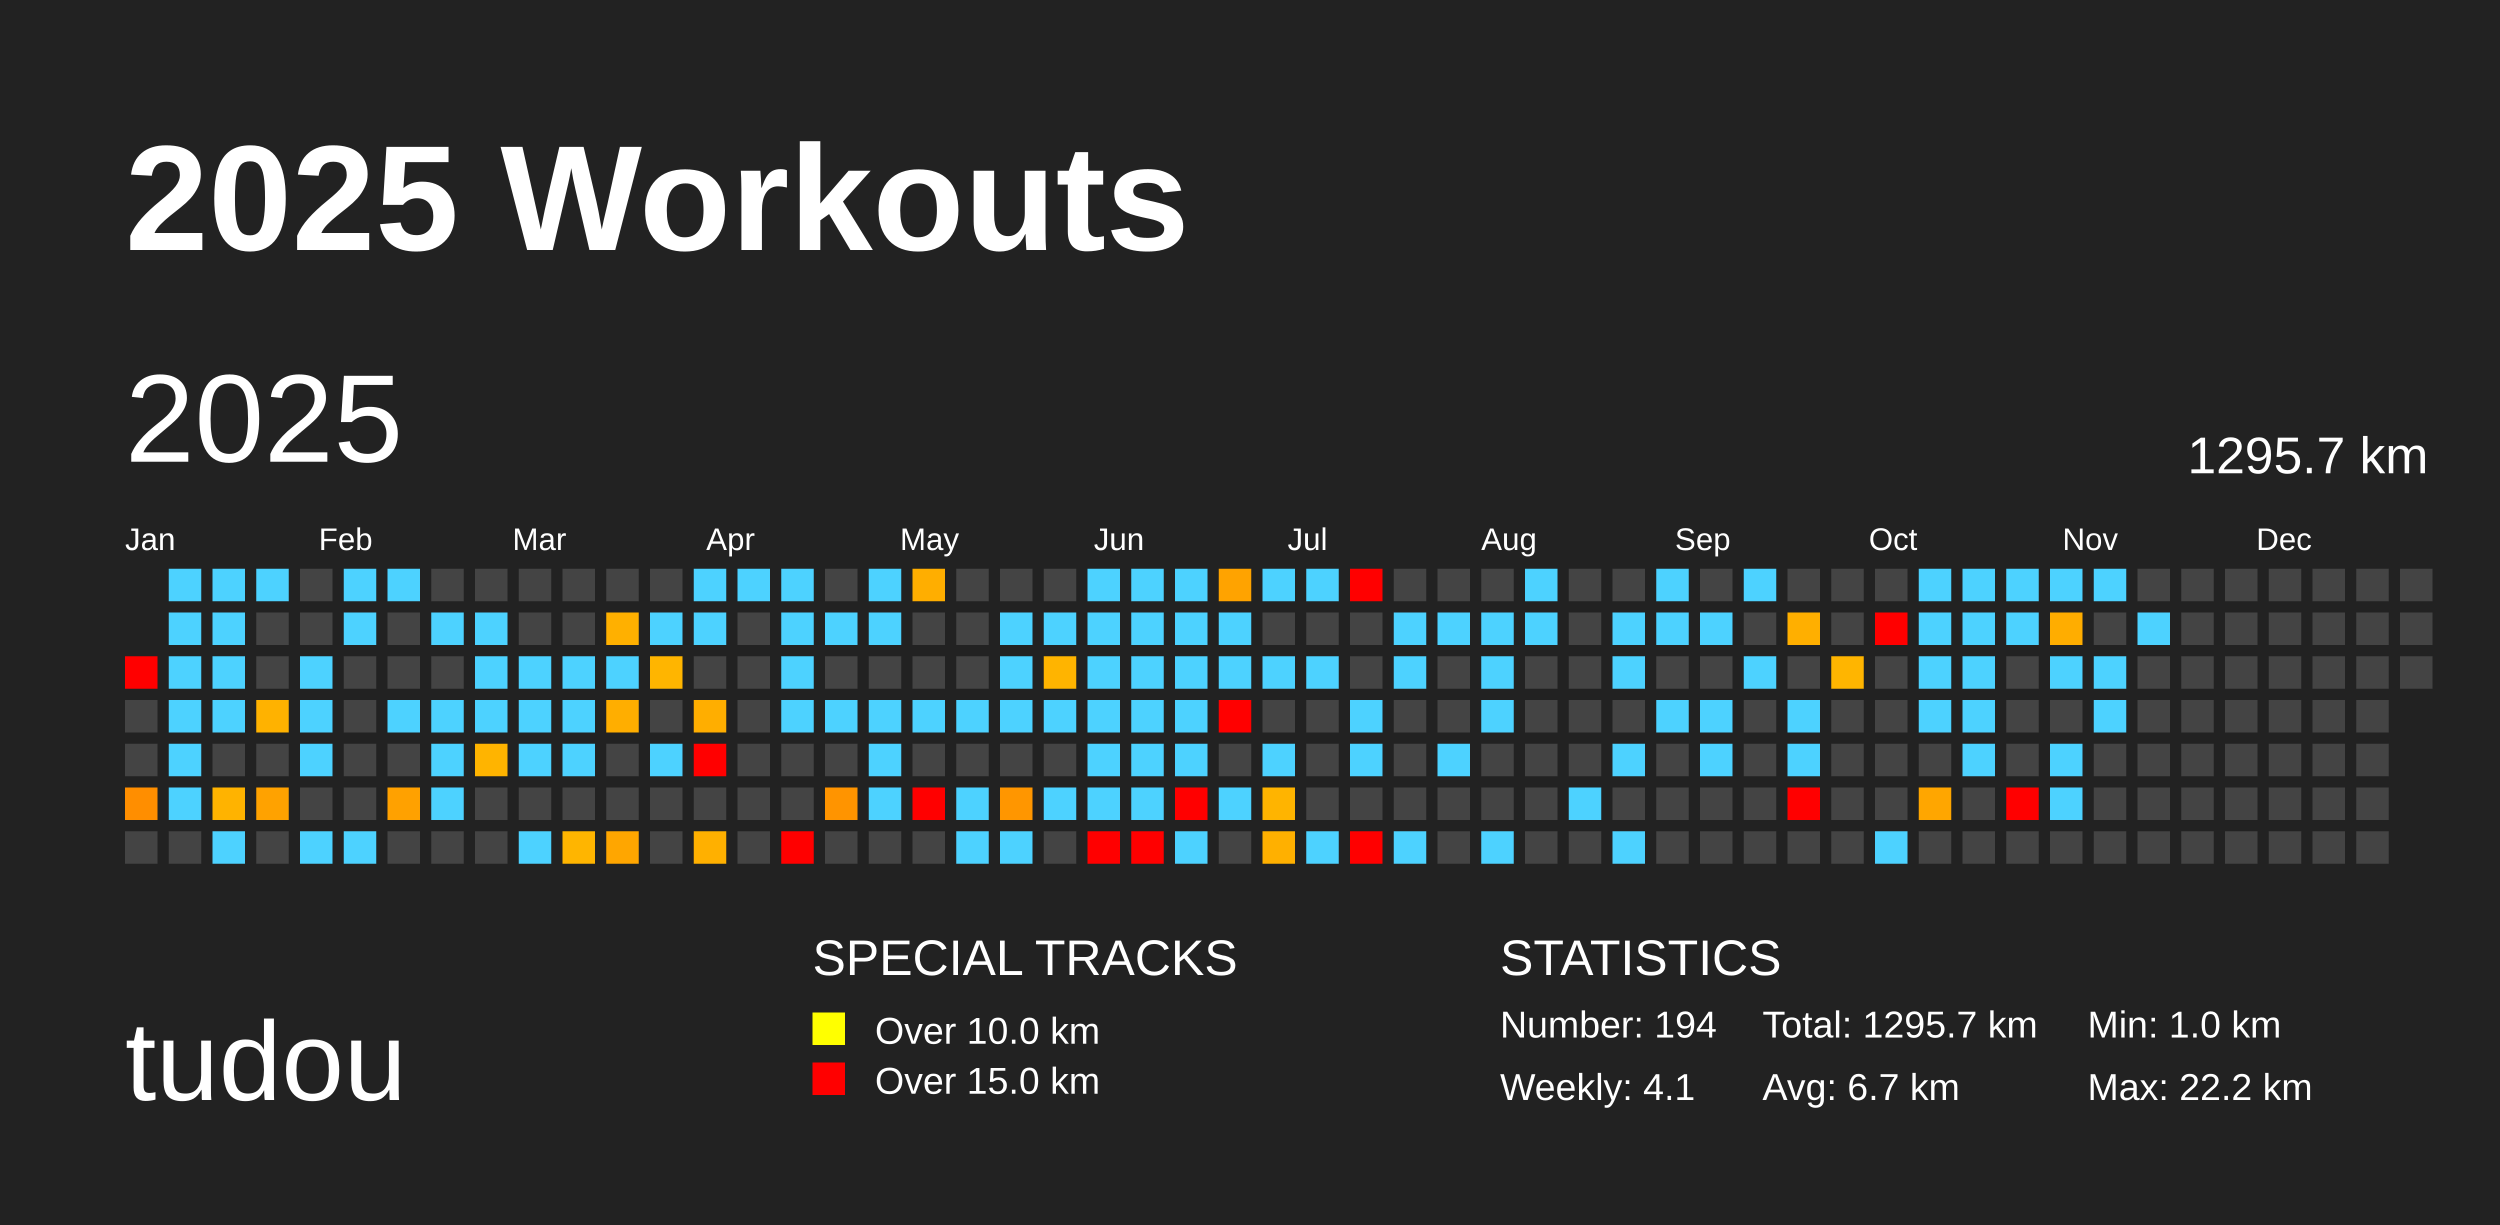
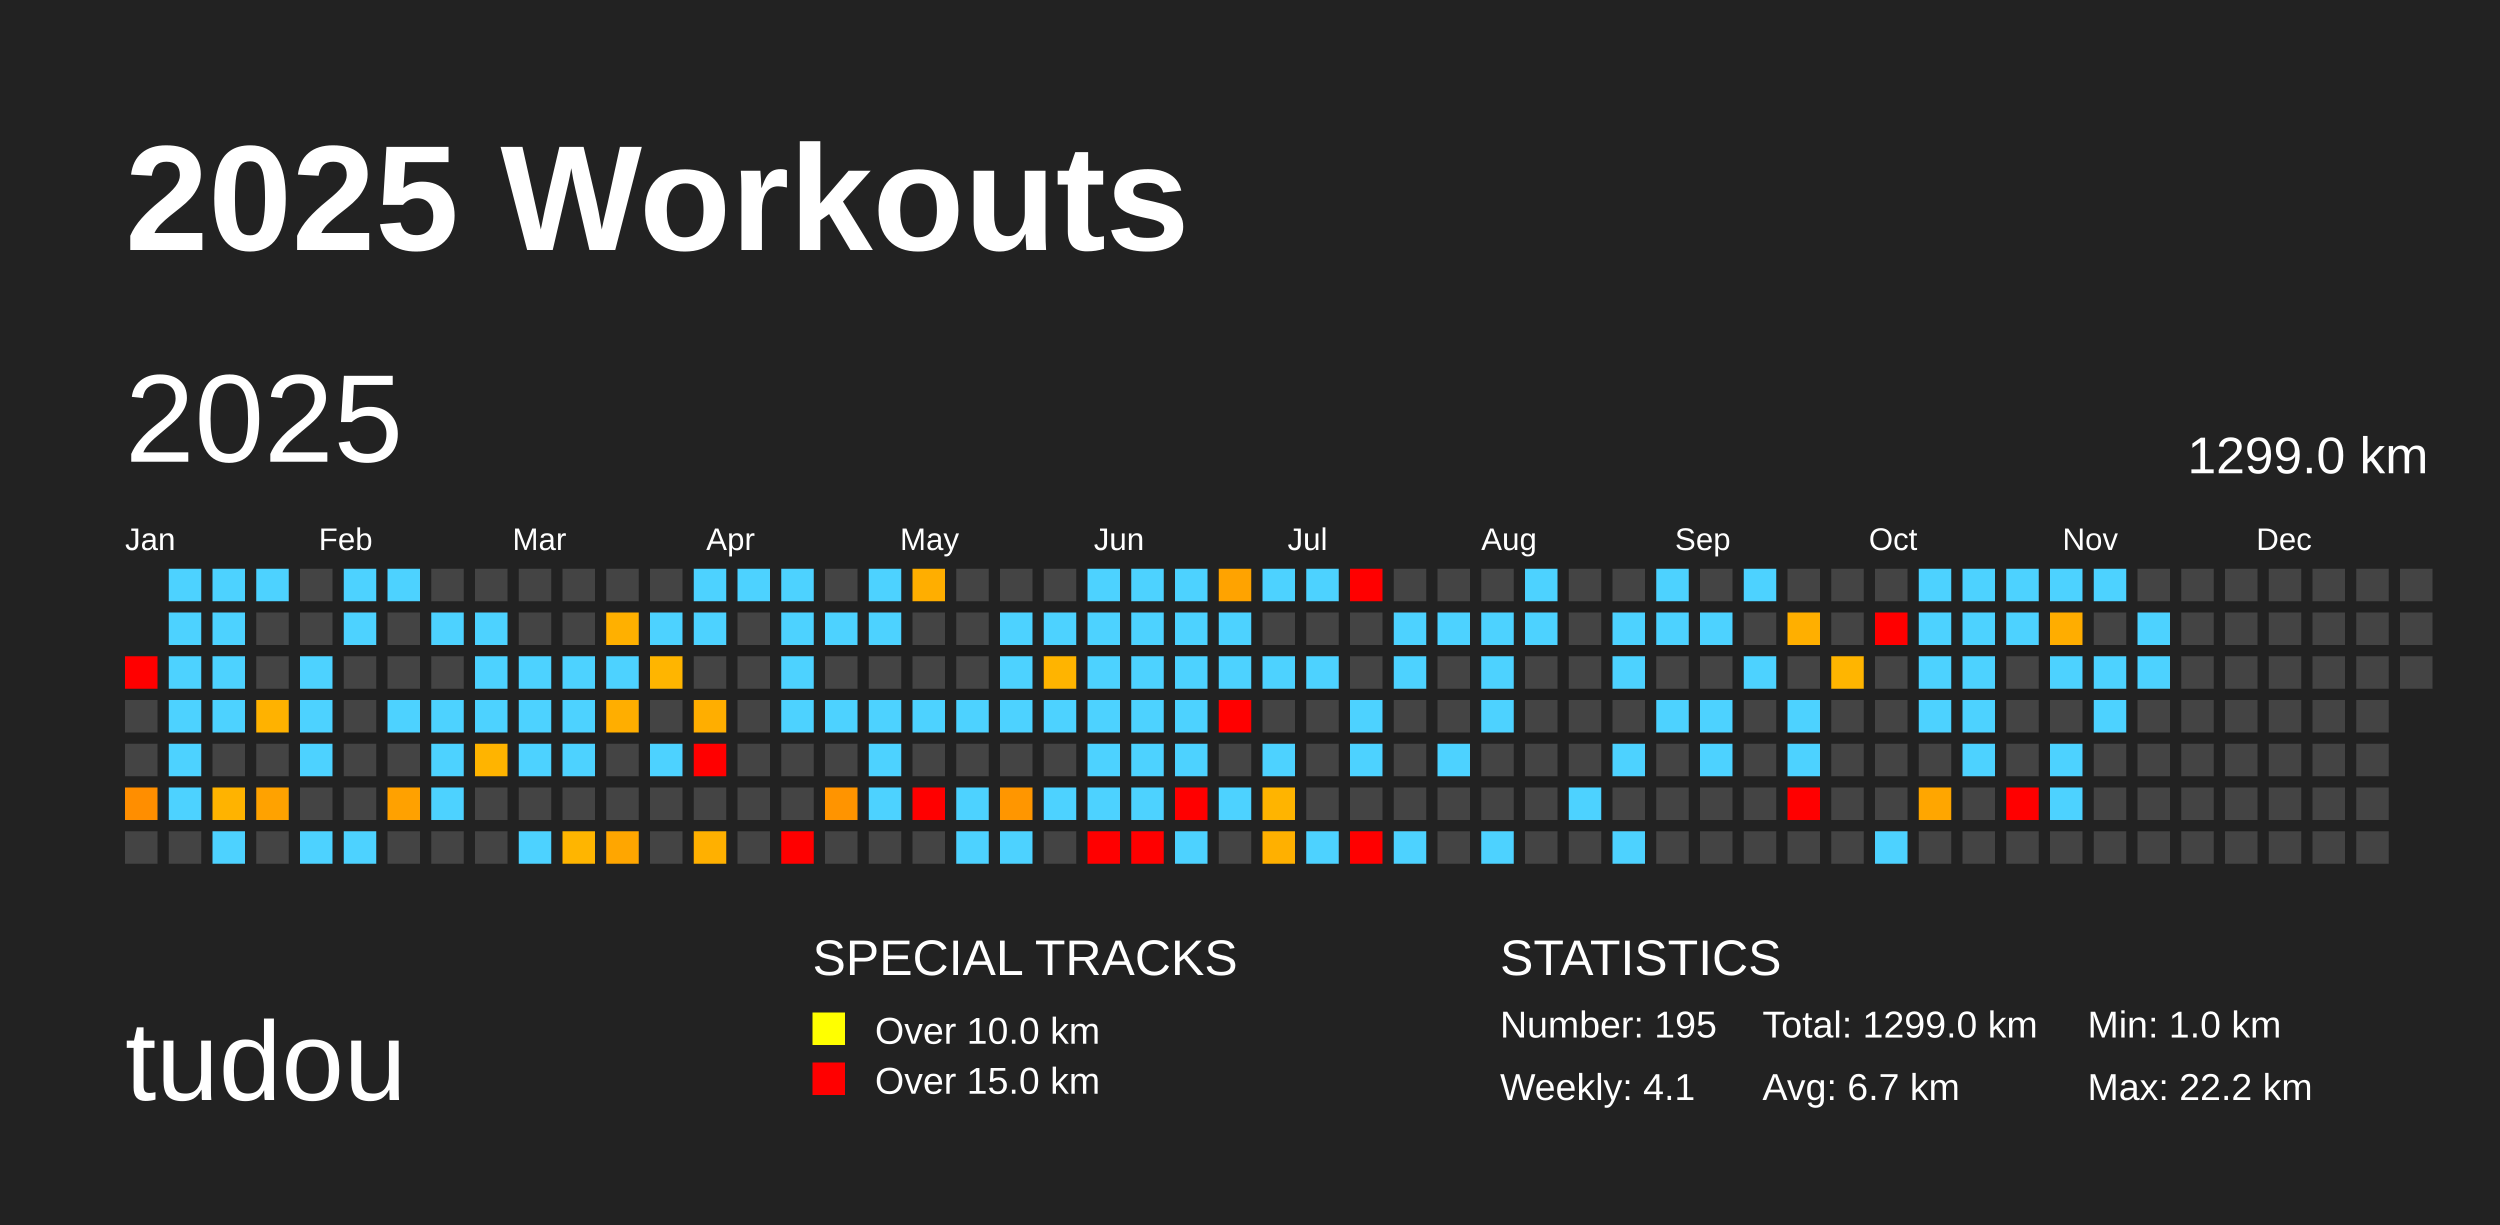
<svg xmlns="http://www.w3.org/2000/svg" baseProfile="full" height="98mm" version="1.1" viewBox="0,0,200,98" width="200mm">
  <defs />
  <rect fill="#222222" height="98" width="200" x="0" y="0" />
  <text fill="#FFFFFF" style="font-size:12px; font-family:Arial; font-weight:bold;" x="10" y="20">2025 Workouts</text>
  <text fill="#FFFFFF" style="font-size:9px; font-family:Arial" x="10" y="88">tudou</text>
  <text fill="#FFFFFF" style="font-size:4px; font-family:Arial" x="65" y="78">SPECIAL TRACKS</text>
  <rect fill="yellow" height="2.6" width="2.6" x="65" y="81" />
  <text fill="#FFFFFF" style="font-size:3px; font-family:Arial" x="70" y="83.5">Over 10.0 km</text>
  <rect fill="red" height="2.6" width="2.6" x="65" y="85" />
  <text fill="#FFFFFF" style="font-size:3px; font-family:Arial" x="70" y="87.5">Over 15.0 km</text>
  <text fill="#FFFFFF" style="font-size:4px; font-family:Arial" x="120" y="78">STATISTICS</text>
-   <text fill="#FFFFFF" style="font-size:3px; font-family:Arial" x="120" y="83">Number: 194</text>
+   <text fill="#FFFFFF" style="font-size:3px; font-family:Arial" x="120" y="83">Number: 195</text>
  <text fill="#FFFFFF" style="font-size:3px; font-family:Arial" x="120" y="88">Weekly: 4.1</text>
-   <text fill="#FFFFFF" style="font-size:3px; font-family:Arial" x="141" y="83">Total: 1295.7 km</text>
+   <text fill="#FFFFFF" style="font-size:3px; font-family:Arial" x="141" y="83">Total: 1299.0 km</text>
  <text fill="#FFFFFF" style="font-size:3px; font-family:Arial" x="141" y="88">Avg: 6.7 km</text>
  <text fill="#FFFFFF" style="font-size:3px; font-family:Arial" x="167" y="83">Min: 1.0 km</text>
  <text fill="#FFFFFF" style="font-size:3px; font-family:Arial" x="167" y="88">Max: 22.2 km</text>
  <text dominant-baseline="hanging" fill="#FFFFFF" style="font-size:10.0px; font-family:Arial;" x="10" y="30">2025</text>
-   <text dominant-baseline="hanging" fill="#FFFFFF" style="font-size:4.125px; font-family:Arial;" x="175" y="35">1295.7 km</text>
+   <text dominant-baseline="hanging" fill="#FFFFFF" style="font-size:4.125px; font-family:Arial;" x="175" y="35">1299.0 km</text>
  <text fill="#FFFFFF" style="font-size:2.5px; font-family:Arial" x="10.0" y="44">Jan</text>
  <text fill="#FFFFFF" style="font-size:2.5px; font-family:Arial" x="25.5" y="44">Feb</text>
  <text fill="#FFFFFF" style="font-size:2.5px; font-family:Arial" x="41.0" y="44">Mar</text>
  <text fill="#FFFFFF" style="font-size:2.5px; font-family:Arial" x="56.5" y="44">Apr</text>
  <text fill="#FFFFFF" style="font-size:2.5px; font-family:Arial" x="72.0" y="44">May</text>
  <text fill="#FFFFFF" style="font-size:2.5px; font-family:Arial" x="87.5" y="44">Jun</text>
  <text fill="#FFFFFF" style="font-size:2.5px; font-family:Arial" x="103.0" y="44">Jul</text>
  <text fill="#FFFFFF" style="font-size:2.5px; font-family:Arial" x="118.5" y="44">Aug</text>
  <text fill="#FFFFFF" style="font-size:2.5px; font-family:Arial" x="134.0" y="44">Sep</text>
  <text fill="#FFFFFF" style="font-size:2.5px; font-family:Arial" x="149.5" y="44">Oct</text>
  <text fill="#FFFFFF" style="font-size:2.5px; font-family:Arial" x="165.0" y="44">Nov</text>
  <text fill="#FFFFFF" style="font-size:2.5px; font-family:Arial" x="180.5" y="44">Dec</text>
  <rect fill="red" height="2.6" width="2.6" x="10.0" y="52.5" />
  <rect fill="#444444" height="2.6" width="2.6" x="10.0" y="56.0" />
  <rect fill="#444444" height="2.6" width="2.6" x="10.0" y="59.5" />
  <rect fill="#ff8e00" height="2.6" width="2.6" x="10.0" y="63.0" />
  <rect fill="#444444" height="2.6" width="2.6" x="10.0" y="66.5" />
  <rect fill="#4dd2ff" height="2.6" width="2.6" x="13.5" y="45.5" />
  <rect fill="#4dd2ff" height="2.6" width="2.6" x="13.5" y="49.0" />
  <rect fill="#4dd2ff" height="2.6" width="2.6" x="13.5" y="52.5" />
  <rect fill="#4dd2ff" height="2.6" width="2.6" x="13.5" y="56.0" />
  <rect fill="#4dd2ff" height="2.6" width="2.6" x="13.5" y="59.5" />
  <rect fill="#4dd2ff" height="2.6" width="2.6" x="13.5" y="63.0" />
  <rect fill="#444444" height="2.6" width="2.6" x="13.5" y="66.5" />
  <rect fill="#4dd2ff" height="2.6" width="2.6" x="17.0" y="45.5" />
  <rect fill="#4dd2ff" height="2.6" width="2.6" x="17.0" y="49.0" />
  <rect fill="#4dd2ff" height="2.6" width="2.6" x="17.0" y="52.5" />
  <rect fill="#4dd2ff" height="2.6" width="2.6" x="17.0" y="56.0" />
  <rect fill="#444444" height="2.6" width="2.6" x="17.0" y="59.5" />
  <rect fill="#ffb300" height="2.6" width="2.6" x="17.0" y="63.0" />
  <rect fill="#4dd2ff" height="2.6" width="2.6" x="17.0" y="66.5" />
  <rect fill="#4dd2ff" height="2.6" width="2.6" x="20.5" y="45.5" />
  <rect fill="#444444" height="2.6" width="2.6" x="20.5" y="49.0" />
  <rect fill="#444444" height="2.6" width="2.6" x="20.5" y="52.5" />
  <rect fill="#ffb200" height="2.6" width="2.6" x="20.5" y="56.0" />
  <rect fill="#444444" height="2.6" width="2.6" x="20.5" y="59.5" />
  <rect fill="#ffa200" height="2.6" width="2.6" x="20.5" y="63.0" />
  <rect fill="#444444" height="2.6" width="2.6" x="20.5" y="66.5" />
  <rect fill="#444444" height="2.6" width="2.6" x="24.0" y="45.5" />
  <rect fill="#444444" height="2.6" width="2.6" x="24.0" y="49.0" />
  <rect fill="#4dd2ff" height="2.6" width="2.6" x="24.0" y="52.5" />
  <rect fill="#4dd2ff" height="2.6" width="2.6" x="24.0" y="56.0" />
  <rect fill="#4dd2ff" height="2.6" width="2.6" x="24.0" y="59.5" />
  <rect fill="#444444" height="2.6" width="2.6" x="24.0" y="63.0" />
  <rect fill="#4dd2ff" height="2.6" width="2.6" x="24.0" y="66.5" />
  <rect fill="#4dd2ff" height="2.6" width="2.6" x="27.5" y="45.5" />
  <rect fill="#4dd2ff" height="2.6" width="2.6" x="27.5" y="49.0" />
  <rect fill="#444444" height="2.6" width="2.6" x="27.5" y="52.5" />
  <rect fill="#444444" height="2.6" width="2.6" x="27.5" y="56.0" />
  <rect fill="#444444" height="2.6" width="2.6" x="27.5" y="59.5" />
  <rect fill="#444444" height="2.6" width="2.6" x="27.5" y="63.0" />
  <rect fill="#4dd2ff" height="2.6" width="2.6" x="27.5" y="66.5" />
  <rect fill="#4dd2ff" height="2.6" width="2.6" x="31.0" y="45.5" />
  <rect fill="#444444" height="2.6" width="2.6" x="31.0" y="49.0" />
  <rect fill="#444444" height="2.6" width="2.6" x="31.0" y="52.5" />
  <rect fill="#4dd2ff" height="2.6" width="2.6" x="31.0" y="56.0" />
  <rect fill="#444444" height="2.6" width="2.6" x="31.0" y="59.5" />
  <rect fill="#ffa100" height="2.6" width="2.6" x="31.0" y="63.0" />
  <rect fill="#444444" height="2.6" width="2.6" x="31.0" y="66.5" />
  <rect fill="#444444" height="2.6" width="2.6" x="34.5" y="45.5" />
  <rect fill="#4dd2ff" height="2.6" width="2.6" x="34.5" y="49.0" />
  <rect fill="#444444" height="2.6" width="2.6" x="34.5" y="52.5" />
  <rect fill="#4dd2ff" height="2.6" width="2.6" x="34.5" y="56.0" />
  <rect fill="#4dd2ff" height="2.6" width="2.6" x="34.5" y="59.5" />
  <rect fill="#4dd2ff" height="2.6" width="2.6" x="34.5" y="63.0" />
  <rect fill="#444444" height="2.6" width="2.6" x="34.5" y="66.5" />
  <rect fill="#444444" height="2.6" width="2.6" x="38.0" y="45.5" />
  <rect fill="#4dd2ff" height="2.6" width="2.6" x="38.0" y="49.0" />
  <rect fill="#4dd2ff" height="2.6" width="2.6" x="38.0" y="52.5" />
  <rect fill="#4dd2ff" height="2.6" width="2.6" x="38.0" y="56.0" />
  <rect fill="#ffb400" height="2.6" width="2.6" x="38.0" y="59.5" />
  <rect fill="#444444" height="2.6" width="2.6" x="38.0" y="63.0" />
  <rect fill="#444444" height="2.6" width="2.6" x="38.0" y="66.5" />
  <rect fill="#444444" height="2.6" width="2.6" x="41.5" y="45.5" />
  <rect fill="#444444" height="2.6" width="2.6" x="41.5" y="49.0" />
  <rect fill="#4dd2ff" height="2.6" width="2.6" x="41.5" y="52.5" />
  <rect fill="#4dd2ff" height="2.6" width="2.6" x="41.5" y="56.0" />
  <rect fill="#4dd2ff" height="2.6" width="2.6" x="41.5" y="59.5" />
  <rect fill="#444444" height="2.6" width="2.6" x="41.5" y="63.0" />
  <rect fill="#4dd2ff" height="2.6" width="2.6" x="41.5" y="66.5" />
  <rect fill="#444444" height="2.6" width="2.6" x="45.0" y="45.5" />
  <rect fill="#444444" height="2.6" width="2.6" x="45.0" y="49.0" />
  <rect fill="#4dd2ff" height="2.6" width="2.6" x="45.0" y="52.5" />
  <rect fill="#4dd2ff" height="2.6" width="2.6" x="45.0" y="56.0" />
  <rect fill="#4dd2ff" height="2.6" width="2.6" x="45.0" y="59.5" />
  <rect fill="#444444" height="2.6" width="2.6" x="45.0" y="63.0" />
  <rect fill="#ffb500" height="2.6" width="2.6" x="45.0" y="66.5" />
  <rect fill="#444444" height="2.6" width="2.6" x="48.5" y="45.5" />
  <rect fill="#ffb000" height="2.6" width="2.6" x="48.5" y="49.0" />
  <rect fill="#4dd2ff" height="2.6" width="2.6" x="48.5" y="52.5" />
  <rect fill="#ffae00" height="2.6" width="2.6" x="48.5" y="56.0" />
  <rect fill="#444444" height="2.6" width="2.6" x="48.5" y="59.5" />
  <rect fill="#444444" height="2.6" width="2.6" x="48.5" y="63.0" />
  <rect fill="#ffa600" height="2.6" width="2.6" x="48.5" y="66.5" />
  <rect fill="#444444" height="2.6" width="2.6" x="52.0" y="45.5" />
  <rect fill="#4dd2ff" height="2.6" width="2.6" x="52.0" y="49.0" />
  <rect fill="#ffb500" height="2.6" width="2.6" x="52.0" y="52.5" />
  <rect fill="#444444" height="2.6" width="2.6" x="52.0" y="56.0" />
  <rect fill="#4dd2ff" height="2.6" width="2.6" x="52.0" y="59.5" />
  <rect fill="#444444" height="2.6" width="2.6" x="52.0" y="63.0" />
  <rect fill="#444444" height="2.6" width="2.6" x="52.0" y="66.5" />
  <rect fill="#4dd2ff" height="2.6" width="2.6" x="55.5" y="45.5" />
  <rect fill="#4dd2ff" height="2.6" width="2.6" x="55.5" y="49.0" />
  <rect fill="#444444" height="2.6" width="2.6" x="55.5" y="52.5" />
  <rect fill="#ffae00" height="2.6" width="2.6" x="55.5" y="56.0" />
  <rect fill="red" height="2.6" width="2.6" x="55.5" y="59.5" />
  <rect fill="#444444" height="2.6" width="2.6" x="55.5" y="63.0" />
  <rect fill="#ffb000" height="2.6" width="2.6" x="55.5" y="66.5" />
  <rect fill="#4dd2ff" height="2.6" width="2.6" x="59.0" y="45.5" />
  <rect fill="#444444" height="2.6" width="2.6" x="59.0" y="49.0" />
  <rect fill="#444444" height="2.6" width="2.6" x="59.0" y="52.5" />
  <rect fill="#444444" height="2.6" width="2.6" x="59.0" y="56.0" />
  <rect fill="#444444" height="2.6" width="2.6" x="59.0" y="59.5" />
  <rect fill="#444444" height="2.6" width="2.6" x="59.0" y="63.0" />
  <rect fill="#444444" height="2.6" width="2.6" x="59.0" y="66.5" />
  <rect fill="#4dd2ff" height="2.6" width="2.6" x="62.5" y="45.5" />
  <rect fill="#4dd2ff" height="2.6" width="2.6" x="62.5" y="49.0" />
  <rect fill="#4dd2ff" height="2.6" width="2.6" x="62.5" y="52.5" />
  <rect fill="#4dd2ff" height="2.6" width="2.6" x="62.5" y="56.0" />
  <rect fill="#444444" height="2.6" width="2.6" x="62.5" y="59.5" />
  <rect fill="#444444" height="2.6" width="2.6" x="62.5" y="63.0" />
  <rect fill="red" height="2.6" width="2.6" x="62.5" y="66.5" />
  <rect fill="#444444" height="2.6" width="2.6" x="66.0" y="45.5" />
  <rect fill="#4dd2ff" height="2.6" width="2.6" x="66.0" y="49.0" />
  <rect fill="#444444" height="2.6" width="2.6" x="66.0" y="52.5" />
  <rect fill="#4dd2ff" height="2.6" width="2.6" x="66.0" y="56.0" />
  <rect fill="#444444" height="2.6" width="2.6" x="66.0" y="59.5" />
  <rect fill="#ff9400" height="2.6" width="2.6" x="66.0" y="63.0" />
  <rect fill="#444444" height="2.6" width="2.6" x="66.0" y="66.5" />
  <rect fill="#4dd2ff" height="2.6" width="2.6" x="69.5" y="45.5" />
  <rect fill="#4dd2ff" height="2.6" width="2.6" x="69.5" y="49.0" />
  <rect fill="#444444" height="2.6" width="2.6" x="69.5" y="52.5" />
  <rect fill="#4dd2ff" height="2.6" width="2.6" x="69.5" y="56.0" />
  <rect fill="#4dd2ff" height="2.6" width="2.6" x="69.5" y="59.5" />
  <rect fill="#4dd2ff" height="2.6" width="2.6" x="69.5" y="63.0" />
  <rect fill="#444444" height="2.6" width="2.6" x="69.5" y="66.5" />
  <rect fill="#ffae00" height="2.6" width="2.6" x="73.0" y="45.5" />
  <rect fill="#444444" height="2.6" width="2.6" x="73.0" y="49.0" />
  <rect fill="#444444" height="2.6" width="2.6" x="73.0" y="52.5" />
  <rect fill="#4dd2ff" height="2.6" width="2.6" x="73.0" y="56.0" />
  <rect fill="#444444" height="2.6" width="2.6" x="73.0" y="59.5" />
  <rect fill="red" height="2.6" width="2.6" x="73.0" y="63.0" />
  <rect fill="#444444" height="2.6" width="2.6" x="73.0" y="66.5" />
  <rect fill="#444444" height="2.6" width="2.6" x="76.5" y="45.5" />
  <rect fill="#444444" height="2.6" width="2.6" x="76.5" y="49.0" />
  <rect fill="#444444" height="2.6" width="2.6" x="76.5" y="52.5" />
  <rect fill="#4dd2ff" height="2.6" width="2.6" x="76.5" y="56.0" />
  <rect fill="#444444" height="2.6" width="2.6" x="76.5" y="59.5" />
  <rect fill="#4dd2ff" height="2.6" width="2.6" x="76.5" y="63.0" />
  <rect fill="#4dd2ff" height="2.6" width="2.6" x="76.5" y="66.5" />
  <rect fill="#444444" height="2.6" width="2.6" x="80.0" y="45.5" />
  <rect fill="#4dd2ff" height="2.6" width="2.6" x="80.0" y="49.0" />
  <rect fill="#4dd2ff" height="2.6" width="2.6" x="80.0" y="52.5" />
  <rect fill="#4dd2ff" height="2.6" width="2.6" x="80.0" y="56.0" />
  <rect fill="#444444" height="2.6" width="2.6" x="80.0" y="59.5" />
  <rect fill="#ff9600" height="2.6" width="2.6" x="80.0" y="63.0" />
  <rect fill="#4dd2ff" height="2.6" width="2.6" x="80.0" y="66.5" />
  <rect fill="#444444" height="2.6" width="2.6" x="83.5" y="45.5" />
  <rect fill="#4dd2ff" height="2.6" width="2.6" x="83.5" y="49.0" />
  <rect fill="#ffb400" height="2.6" width="2.6" x="83.5" y="52.5" />
  <rect fill="#4dd2ff" height="2.6" width="2.6" x="83.5" y="56.0" />
  <rect fill="#444444" height="2.6" width="2.6" x="83.5" y="59.5" />
  <rect fill="#4dd2ff" height="2.6" width="2.6" x="83.5" y="63.0" />
  <rect fill="#444444" height="2.6" width="2.6" x="83.5" y="66.5" />
  <rect fill="#4dd2ff" height="2.6" width="2.6" x="87.0" y="45.5" />
  <rect fill="#4dd2ff" height="2.6" width="2.6" x="87.0" y="49.0" />
  <rect fill="#4dd2ff" height="2.6" width="2.6" x="87.0" y="52.5" />
  <rect fill="#4dd2ff" height="2.6" width="2.6" x="87.0" y="56.0" />
  <rect fill="#4dd2ff" height="2.6" width="2.6" x="87.0" y="59.5" />
  <rect fill="#4dd2ff" height="2.6" width="2.6" x="87.0" y="63.0" />
  <rect fill="red" height="2.6" width="2.6" x="87.0" y="66.5" />
  <rect fill="#4dd2ff" height="2.6" width="2.6" x="90.5" y="45.5" />
  <rect fill="#4dd2ff" height="2.6" width="2.6" x="90.5" y="49.0" />
  <rect fill="#4dd2ff" height="2.6" width="2.6" x="90.5" y="52.5" />
  <rect fill="#4dd2ff" height="2.6" width="2.6" x="90.5" y="56.0" />
  <rect fill="#4dd2ff" height="2.6" width="2.6" x="90.5" y="59.5" />
  <rect fill="#4dd2ff" height="2.6" width="2.6" x="90.5" y="63.0" />
  <rect fill="red" height="2.6" width="2.6" x="90.5" y="66.5" />
  <rect fill="#4dd2ff" height="2.6" width="2.6" x="94.0" y="45.5" />
  <rect fill="#4dd2ff" height="2.6" width="2.6" x="94.0" y="49.0" />
  <rect fill="#4dd2ff" height="2.6" width="2.6" x="94.0" y="52.5" />
  <rect fill="#4dd2ff" height="2.6" width="2.6" x="94.0" y="56.0" />
  <rect fill="#4dd2ff" height="2.6" width="2.6" x="94.0" y="59.5" />
  <rect fill="red" height="2.6" width="2.6" x="94.0" y="63.0" />
  <rect fill="#4dd2ff" height="2.6" width="2.6" x="94.0" y="66.5" />
  <rect fill="#ffa300" height="2.6" width="2.6" x="97.5" y="45.5" />
  <rect fill="#4dd2ff" height="2.6" width="2.6" x="97.5" y="49.0" />
  <rect fill="#4dd2ff" height="2.6" width="2.6" x="97.5" y="52.5" />
  <rect fill="red" height="2.6" width="2.6" x="97.5" y="56.0" />
  <rect fill="#444444" height="2.6" width="2.6" x="97.5" y="59.5" />
  <rect fill="#4dd2ff" height="2.6" width="2.6" x="97.5" y="63.0" />
  <rect fill="#444444" height="2.6" width="2.6" x="97.5" y="66.5" />
  <rect fill="#4dd2ff" height="2.6" width="2.6" x="101.0" y="45.5" />
  <rect fill="#444444" height="2.6" width="2.6" x="101.0" y="49.0" />
  <rect fill="#4dd2ff" height="2.6" width="2.6" x="101.0" y="52.5" />
  <rect fill="#444444" height="2.6" width="2.6" x="101.0" y="56.0" />
  <rect fill="#4dd2ff" height="2.6" width="2.6" x="101.0" y="59.5" />
  <rect fill="#ffb400" height="2.6" width="2.6" x="101.0" y="63.0" />
  <rect fill="#ffb000" height="2.6" width="2.6" x="101.0" y="66.5" />
  <rect fill="#4dd2ff" height="2.6" width="2.6" x="104.5" y="45.5" />
  <rect fill="#444444" height="2.6" width="2.6" x="104.5" y="49.0" />
  <rect fill="#4dd2ff" height="2.6" width="2.6" x="104.5" y="52.5" />
  <rect fill="#444444" height="2.6" width="2.6" x="104.5" y="56.0" />
  <rect fill="#444444" height="2.6" width="2.6" x="104.5" y="59.5" />
  <rect fill="#444444" height="2.6" width="2.6" x="104.5" y="63.0" />
  <rect fill="#4dd2ff" height="2.6" width="2.6" x="104.5" y="66.5" />
  <rect fill="red" height="2.6" width="2.6" x="108.0" y="45.5" />
  <rect fill="#444444" height="2.6" width="2.6" x="108.0" y="49.0" />
  <rect fill="#444444" height="2.6" width="2.6" x="108.0" y="52.5" />
  <rect fill="#4dd2ff" height="2.6" width="2.6" x="108.0" y="56.0" />
  <rect fill="#4dd2ff" height="2.6" width="2.6" x="108.0" y="59.5" />
  <rect fill="#444444" height="2.6" width="2.6" x="108.0" y="63.0" />
  <rect fill="red" height="2.6" width="2.6" x="108.0" y="66.5" />
  <rect fill="#444444" height="2.6" width="2.6" x="111.5" y="45.5" />
  <rect fill="#4dd2ff" height="2.6" width="2.6" x="111.5" y="49.0" />
  <rect fill="#4dd2ff" height="2.6" width="2.6" x="111.5" y="52.5" />
  <rect fill="#444444" height="2.6" width="2.6" x="111.5" y="56.0" />
  <rect fill="#444444" height="2.6" width="2.6" x="111.5" y="59.5" />
  <rect fill="#444444" height="2.6" width="2.6" x="111.5" y="63.0" />
  <rect fill="#4dd2ff" height="2.6" width="2.6" x="111.5" y="66.5" />
  <rect fill="#444444" height="2.6" width="2.6" x="115.0" y="45.5" />
  <rect fill="#4dd2ff" height="2.6" width="2.6" x="115.0" y="49.0" />
  <rect fill="#444444" height="2.6" width="2.6" x="115.0" y="52.5" />
  <rect fill="#444444" height="2.6" width="2.6" x="115.0" y="56.0" />
  <rect fill="#4dd2ff" height="2.6" width="2.6" x="115.0" y="59.5" />
  <rect fill="#444444" height="2.6" width="2.6" x="115.0" y="63.0" />
  <rect fill="#444444" height="2.6" width="2.6" x="115.0" y="66.5" />
  <rect fill="#444444" height="2.6" width="2.6" x="118.5" y="45.5" />
  <rect fill="#4dd2ff" height="2.6" width="2.6" x="118.5" y="49.0" />
  <rect fill="#4dd2ff" height="2.6" width="2.6" x="118.5" y="52.5" />
  <rect fill="#4dd2ff" height="2.6" width="2.6" x="118.5" y="56.0" />
  <rect fill="#444444" height="2.6" width="2.6" x="118.5" y="59.5" />
  <rect fill="#444444" height="2.6" width="2.6" x="118.5" y="63.0" />
  <rect fill="#4dd2ff" height="2.6" width="2.6" x="118.5" y="66.5" />
  <rect fill="#4dd2ff" height="2.6" width="2.6" x="122.0" y="45.5" />
  <rect fill="#4dd2ff" height="2.6" width="2.6" x="122.0" y="49.0" />
  <rect fill="#444444" height="2.6" width="2.6" x="122.0" y="52.5" />
  <rect fill="#444444" height="2.6" width="2.6" x="122.0" y="56.0" />
  <rect fill="#444444" height="2.6" width="2.6" x="122.0" y="59.5" />
  <rect fill="#444444" height="2.6" width="2.6" x="122.0" y="63.0" />
  <rect fill="#444444" height="2.6" width="2.6" x="122.0" y="66.5" />
  <rect fill="#444444" height="2.6" width="2.6" x="125.5" y="45.5" />
  <rect fill="#444444" height="2.6" width="2.6" x="125.5" y="49.0" />
  <rect fill="#444444" height="2.6" width="2.6" x="125.5" y="52.5" />
  <rect fill="#444444" height="2.6" width="2.6" x="125.5" y="56.0" />
  <rect fill="#444444" height="2.6" width="2.6" x="125.5" y="59.5" />
  <rect fill="#4dd2ff" height="2.6" width="2.6" x="125.5" y="63.0" />
  <rect fill="#444444" height="2.6" width="2.6" x="125.5" y="66.5" />
  <rect fill="#444444" height="2.6" width="2.6" x="129.0" y="45.5" />
  <rect fill="#4dd2ff" height="2.6" width="2.6" x="129.0" y="49.0" />
  <rect fill="#4dd2ff" height="2.6" width="2.6" x="129.0" y="52.5" />
  <rect fill="#444444" height="2.6" width="2.6" x="129.0" y="56.0" />
  <rect fill="#4dd2ff" height="2.6" width="2.6" x="129.0" y="59.5" />
  <rect fill="#444444" height="2.6" width="2.6" x="129.0" y="63.0" />
  <rect fill="#4dd2ff" height="2.6" width="2.6" x="129.0" y="66.5" />
  <rect fill="#4dd2ff" height="2.6" width="2.6" x="132.5" y="45.5" />
  <rect fill="#4dd2ff" height="2.6" width="2.6" x="132.5" y="49.0" />
  <rect fill="#444444" height="2.6" width="2.6" x="132.5" y="52.5" />
  <rect fill="#4dd2ff" height="2.6" width="2.6" x="132.5" y="56.0" />
  <rect fill="#444444" height="2.6" width="2.6" x="132.5" y="59.5" />
  <rect fill="#444444" height="2.6" width="2.6" x="132.5" y="63.0" />
  <rect fill="#444444" height="2.6" width="2.6" x="132.5" y="66.5" />
  <rect fill="#444444" height="2.6" width="2.6" x="136.0" y="45.5" />
  <rect fill="#4dd2ff" height="2.6" width="2.6" x="136.0" y="49.0" />
  <rect fill="#444444" height="2.6" width="2.6" x="136.0" y="52.5" />
  <rect fill="#4dd2ff" height="2.6" width="2.6" x="136.0" y="56.0" />
  <rect fill="#4dd2ff" height="2.6" width="2.6" x="136.0" y="59.5" />
  <rect fill="#444444" height="2.6" width="2.6" x="136.0" y="63.0" />
  <rect fill="#444444" height="2.6" width="2.6" x="136.0" y="66.5" />
  <rect fill="#4dd2ff" height="2.6" width="2.6" x="139.5" y="45.5" />
  <rect fill="#444444" height="2.6" width="2.6" x="139.5" y="49.0" />
  <rect fill="#4dd2ff" height="2.6" width="2.6" x="139.5" y="52.5" />
  <rect fill="#444444" height="2.6" width="2.6" x="139.5" y="56.0" />
  <rect fill="#444444" height="2.6" width="2.6" x="139.5" y="59.5" />
  <rect fill="#444444" height="2.6" width="2.6" x="139.5" y="63.0" />
  <rect fill="#444444" height="2.6" width="2.6" x="139.5" y="66.5" />
  <rect fill="#444444" height="2.6" width="2.6" x="143.0" y="45.5" />
  <rect fill="#ffaf00" height="2.6" width="2.6" x="143.0" y="49.0" />
  <rect fill="#444444" height="2.6" width="2.6" x="143.0" y="52.5" />
  <rect fill="#4dd2ff" height="2.6" width="2.6" x="143.0" y="56.0" />
  <rect fill="#4dd2ff" height="2.6" width="2.6" x="143.0" y="59.5" />
  <rect fill="red" height="2.6" width="2.6" x="143.0" y="63.0" />
  <rect fill="#444444" height="2.6" width="2.6" x="143.0" y="66.5" />
  <rect fill="#444444" height="2.6" width="2.6" x="146.5" y="45.5" />
  <rect fill="#444444" height="2.6" width="2.6" x="146.5" y="49.0" />
  <rect fill="#ffb500" height="2.6" width="2.6" x="146.5" y="52.5" />
  <rect fill="#444444" height="2.6" width="2.6" x="146.5" y="56.0" />
  <rect fill="#444444" height="2.6" width="2.6" x="146.5" y="59.5" />
  <rect fill="#444444" height="2.6" width="2.6" x="146.5" y="63.0" />
  <rect fill="#444444" height="2.6" width="2.6" x="146.5" y="66.5" />
  <rect fill="#444444" height="2.6" width="2.6" x="150.0" y="45.5" />
  <rect fill="red" height="2.6" width="2.6" x="150.0" y="49.0" />
  <rect fill="#444444" height="2.6" width="2.6" x="150.0" y="52.5" />
  <rect fill="#444444" height="2.6" width="2.6" x="150.0" y="56.0" />
  <rect fill="#444444" height="2.6" width="2.6" x="150.0" y="59.5" />
  <rect fill="#444444" height="2.6" width="2.6" x="150.0" y="63.0" />
  <rect fill="#4dd2ff" height="2.6" width="2.6" x="150.0" y="66.5" />
  <rect fill="#4dd2ff" height="2.6" width="2.6" x="153.5" y="45.5" />
  <rect fill="#4dd2ff" height="2.6" width="2.6" x="153.5" y="49.0" />
  <rect fill="#4dd2ff" height="2.6" width="2.6" x="153.5" y="52.5" />
  <rect fill="#4dd2ff" height="2.6" width="2.6" x="153.5" y="56.0" />
  <rect fill="#444444" height="2.6" width="2.6" x="153.5" y="59.5" />
  <rect fill="#ffa600" height="2.6" width="2.6" x="153.5" y="63.0" />
  <rect fill="#444444" height="2.6" width="2.6" x="153.5" y="66.5" />
  <rect fill="#4dd2ff" height="2.6" width="2.6" x="157.0" y="45.5" />
  <rect fill="#4dd2ff" height="2.6" width="2.6" x="157.0" y="49.0" />
  <rect fill="#4dd2ff" height="2.6" width="2.6" x="157.0" y="52.5" />
  <rect fill="#4dd2ff" height="2.6" width="2.6" x="157.0" y="56.0" />
  <rect fill="#4dd2ff" height="2.6" width="2.6" x="157.0" y="59.5" />
  <rect fill="#444444" height="2.6" width="2.6" x="157.0" y="63.0" />
  <rect fill="#444444" height="2.6" width="2.6" x="157.0" y="66.5" />
  <rect fill="#4dd2ff" height="2.6" width="2.6" x="160.5" y="45.5" />
  <rect fill="#4dd2ff" height="2.6" width="2.6" x="160.5" y="49.0" />
  <rect fill="#444444" height="2.6" width="2.6" x="160.5" y="52.5" />
  <rect fill="#444444" height="2.6" width="2.6" x="160.5" y="56.0" />
  <rect fill="#444444" height="2.6" width="2.6" x="160.5" y="59.5" />
  <rect fill="red" height="2.6" width="2.6" x="160.5" y="63.0" />
  <rect fill="#444444" height="2.6" width="2.6" x="160.5" y="66.5" />
  <rect fill="#4dd2ff" height="2.6" width="2.6" x="164.0" y="45.5" />
  <rect fill="#ffad00" height="2.6" width="2.6" x="164.0" y="49.0" />
  <rect fill="#4dd2ff" height="2.6" width="2.6" x="164.0" y="52.5" />
  <rect fill="#444444" height="2.6" width="2.6" x="164.0" y="56.0" />
  <rect fill="#4dd2ff" height="2.6" width="2.6" x="164.0" y="59.5" />
  <rect fill="#4dd2ff" height="2.6" width="2.6" x="164.0" y="63.0" />
  <rect fill="#444444" height="2.6" width="2.6" x="164.0" y="66.5" />
  <rect fill="#4dd2ff" height="2.6" width="2.6" x="167.5" y="45.5" />
  <rect fill="#444444" height="2.6" width="2.6" x="167.5" y="49.0" />
  <rect fill="#4dd2ff" height="2.6" width="2.6" x="167.5" y="52.5" />
  <rect fill="#4dd2ff" height="2.6" width="2.6" x="167.5" y="56.0" />
  <rect fill="#444444" height="2.6" width="2.6" x="167.5" y="59.5" />
  <rect fill="#444444" height="2.6" width="2.6" x="167.5" y="63.0" />
  <rect fill="#444444" height="2.6" width="2.6" x="167.5" y="66.5" />
  <rect fill="#444444" height="2.6" width="2.6" x="171.0" y="45.5" />
  <rect fill="#4dd2ff" height="2.6" width="2.6" x="171.0" y="49.0" />
-   <rect fill="#444444" height="2.6" width="2.6" x="171.0" y="52.5" />
+   <rect fill="#4dd2ff" height="2.6" width="2.6" x="171.0" y="52.5" />
  <rect fill="#444444" height="2.6" width="2.6" x="171.0" y="56.0" />
  <rect fill="#444444" height="2.6" width="2.6" x="171.0" y="59.5" />
  <rect fill="#444444" height="2.6" width="2.6" x="171.0" y="63.0" />
  <rect fill="#444444" height="2.6" width="2.6" x="171.0" y="66.5" />
  <rect fill="#444444" height="2.6" width="2.6" x="174.5" y="45.5" />
  <rect fill="#444444" height="2.6" width="2.6" x="174.5" y="49.0" />
  <rect fill="#444444" height="2.6" width="2.6" x="174.5" y="52.5" />
  <rect fill="#444444" height="2.6" width="2.6" x="174.5" y="56.0" />
  <rect fill="#444444" height="2.6" width="2.6" x="174.5" y="59.5" />
  <rect fill="#444444" height="2.6" width="2.6" x="174.5" y="63.0" />
  <rect fill="#444444" height="2.6" width="2.6" x="174.5" y="66.5" />
  <rect fill="#444444" height="2.6" width="2.6" x="178.0" y="45.5" />
  <rect fill="#444444" height="2.6" width="2.6" x="178.0" y="49.0" />
  <rect fill="#444444" height="2.6" width="2.6" x="178.0" y="52.5" />
  <rect fill="#444444" height="2.6" width="2.6" x="178.0" y="56.0" />
  <rect fill="#444444" height="2.6" width="2.6" x="178.0" y="59.5" />
  <rect fill="#444444" height="2.6" width="2.6" x="178.0" y="63.0" />
  <rect fill="#444444" height="2.6" width="2.6" x="178.0" y="66.5" />
  <rect fill="#444444" height="2.6" width="2.6" x="181.5" y="45.5" />
  <rect fill="#444444" height="2.6" width="2.6" x="181.5" y="49.0" />
  <rect fill="#444444" height="2.6" width="2.6" x="181.5" y="52.5" />
  <rect fill="#444444" height="2.6" width="2.6" x="181.5" y="56.0" />
  <rect fill="#444444" height="2.6" width="2.6" x="181.5" y="59.5" />
  <rect fill="#444444" height="2.6" width="2.6" x="181.5" y="63.0" />
  <rect fill="#444444" height="2.6" width="2.6" x="181.5" y="66.5" />
  <rect fill="#444444" height="2.6" width="2.6" x="185.0" y="45.5" />
  <rect fill="#444444" height="2.6" width="2.6" x="185.0" y="49.0" />
  <rect fill="#444444" height="2.6" width="2.6" x="185.0" y="52.5" />
  <rect fill="#444444" height="2.6" width="2.6" x="185.0" y="56.0" />
  <rect fill="#444444" height="2.6" width="2.6" x="185.0" y="59.5" />
  <rect fill="#444444" height="2.6" width="2.6" x="185.0" y="63.0" />
  <rect fill="#444444" height="2.6" width="2.6" x="185.0" y="66.5" />
  <rect fill="#444444" height="2.6" width="2.6" x="188.5" y="45.5" />
  <rect fill="#444444" height="2.6" width="2.6" x="188.5" y="49.0" />
  <rect fill="#444444" height="2.6" width="2.6" x="188.5" y="52.5" />
  <rect fill="#444444" height="2.6" width="2.6" x="188.5" y="56.0" />
  <rect fill="#444444" height="2.6" width="2.6" x="188.5" y="59.5" />
  <rect fill="#444444" height="2.6" width="2.6" x="188.5" y="63.0" />
  <rect fill="#444444" height="2.6" width="2.6" x="188.5" y="66.5" />
  <rect fill="#444444" height="2.6" width="2.6" x="192.0" y="45.5" />
  <rect fill="#444444" height="2.6" width="2.6" x="192.0" y="49.0" />
  <rect fill="#444444" height="2.6" width="2.6" x="192.0" y="52.5" />
</svg>
